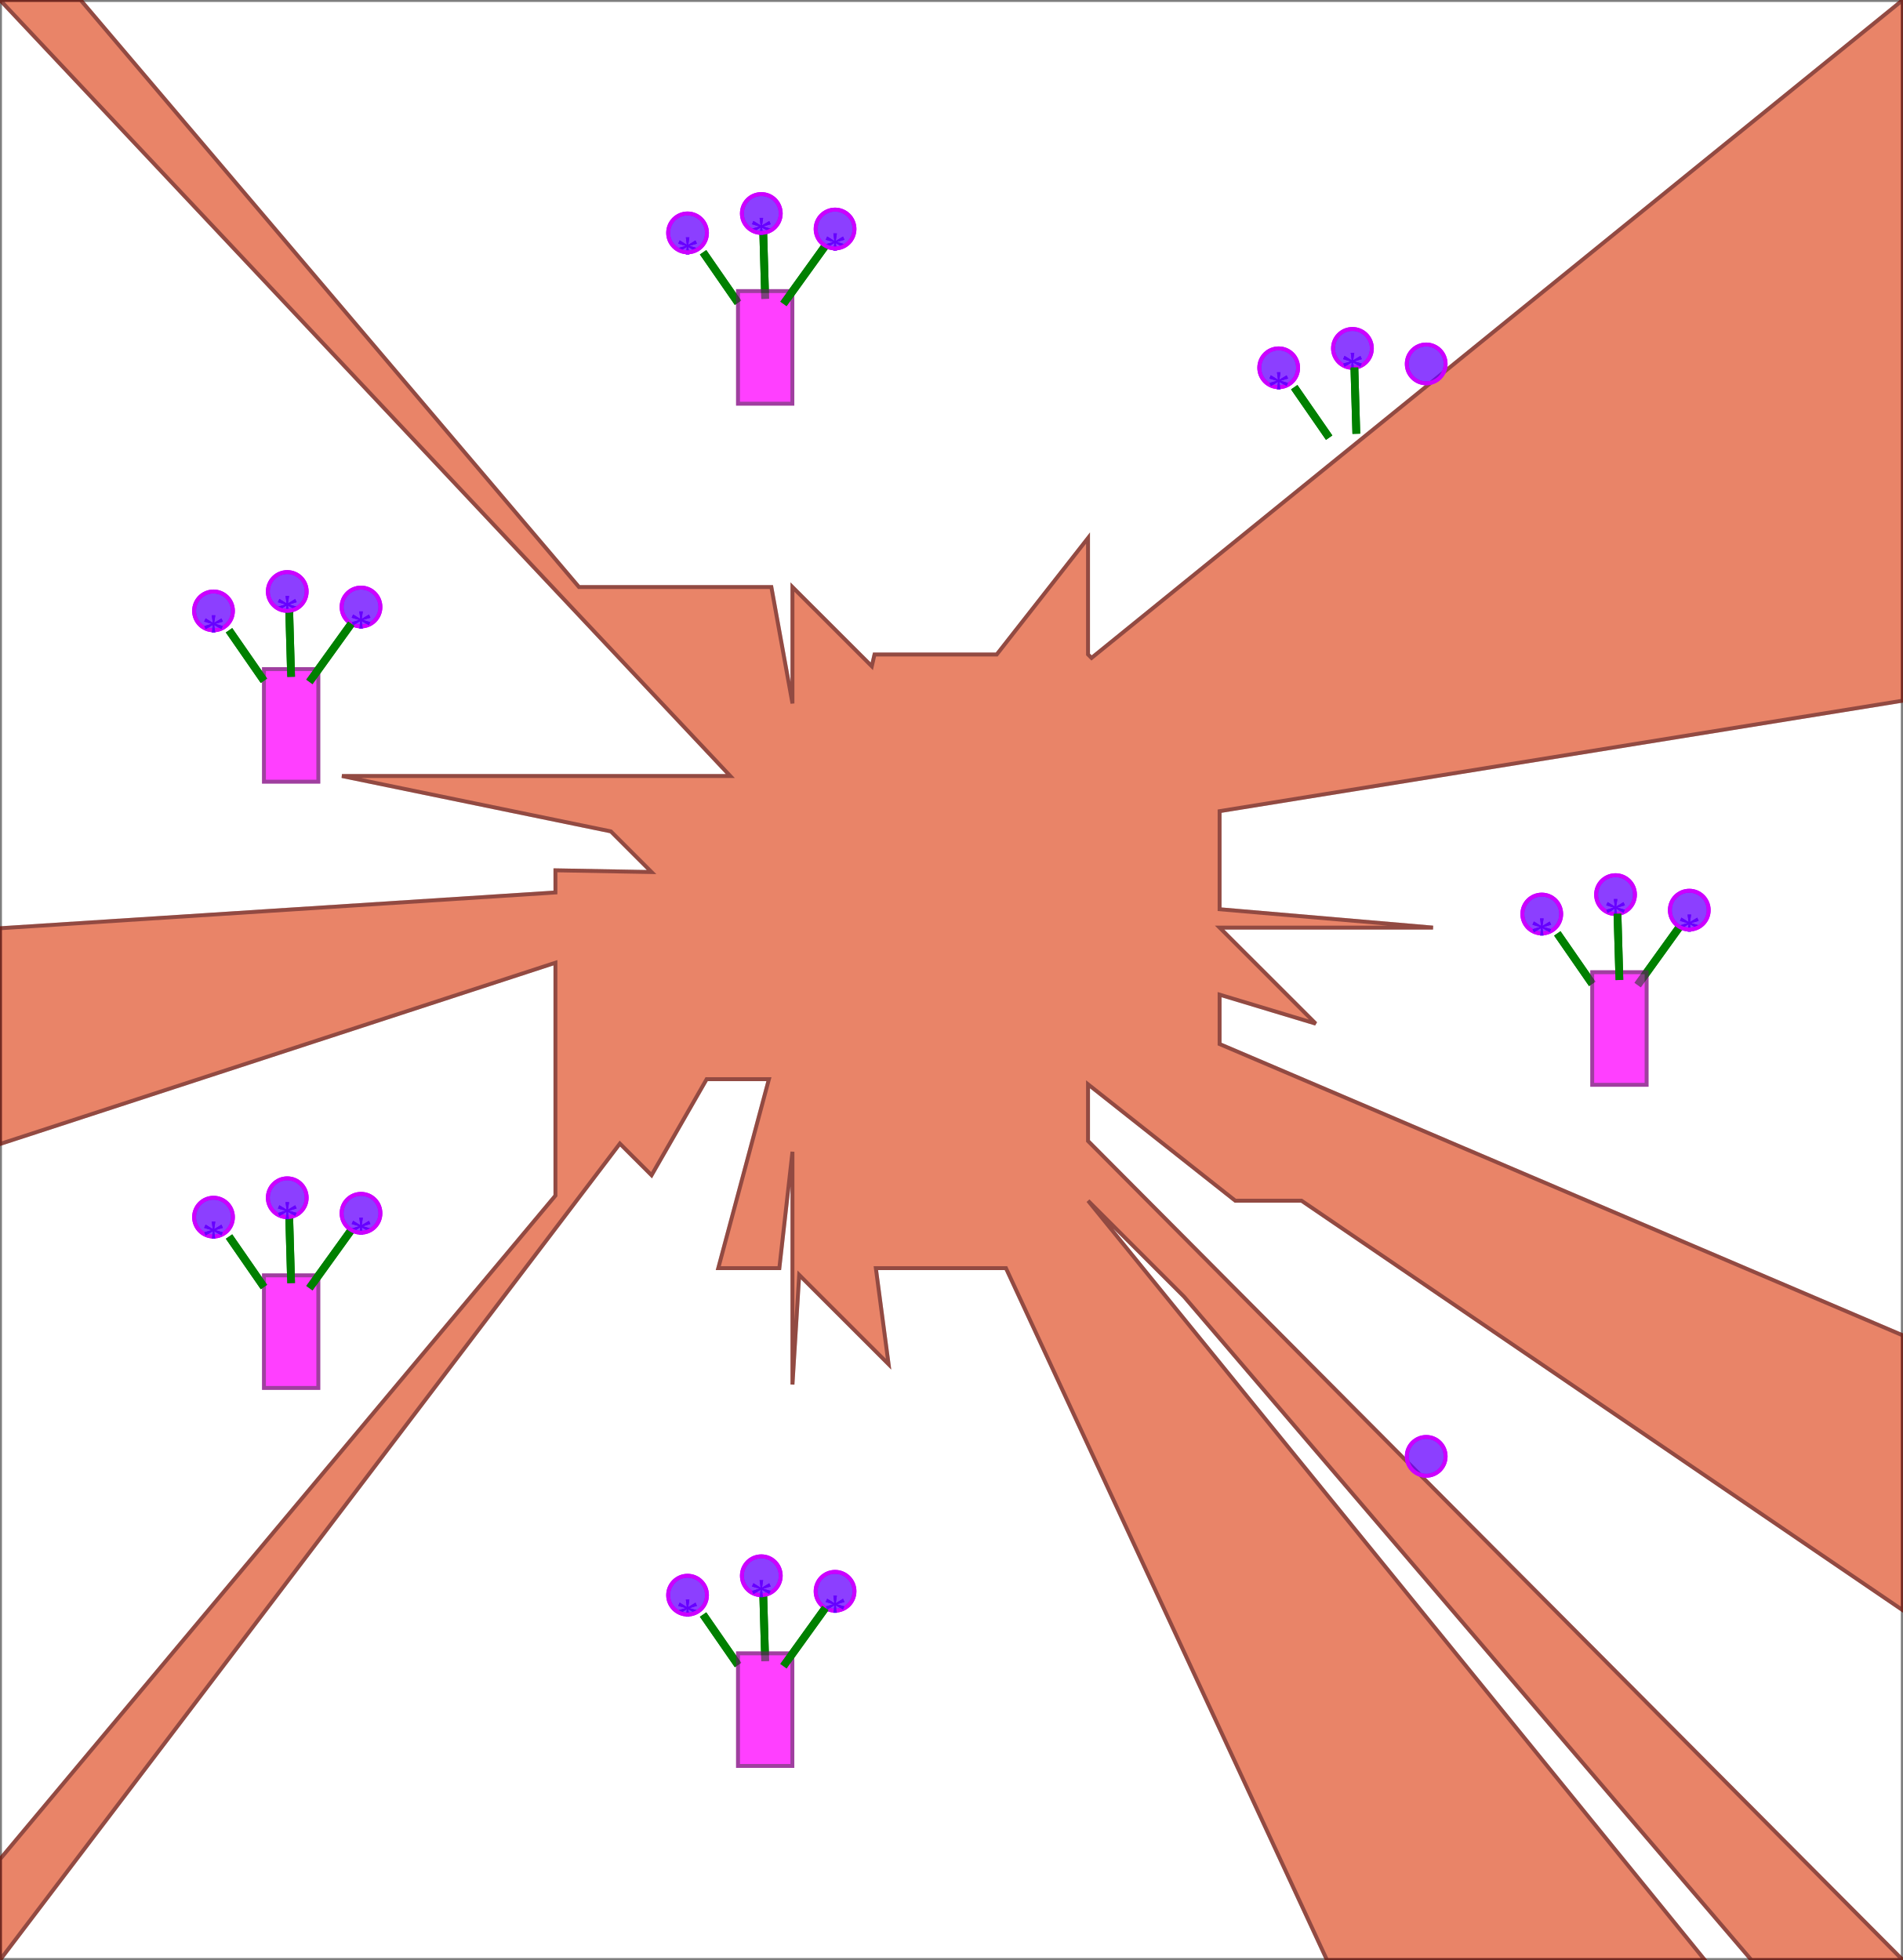
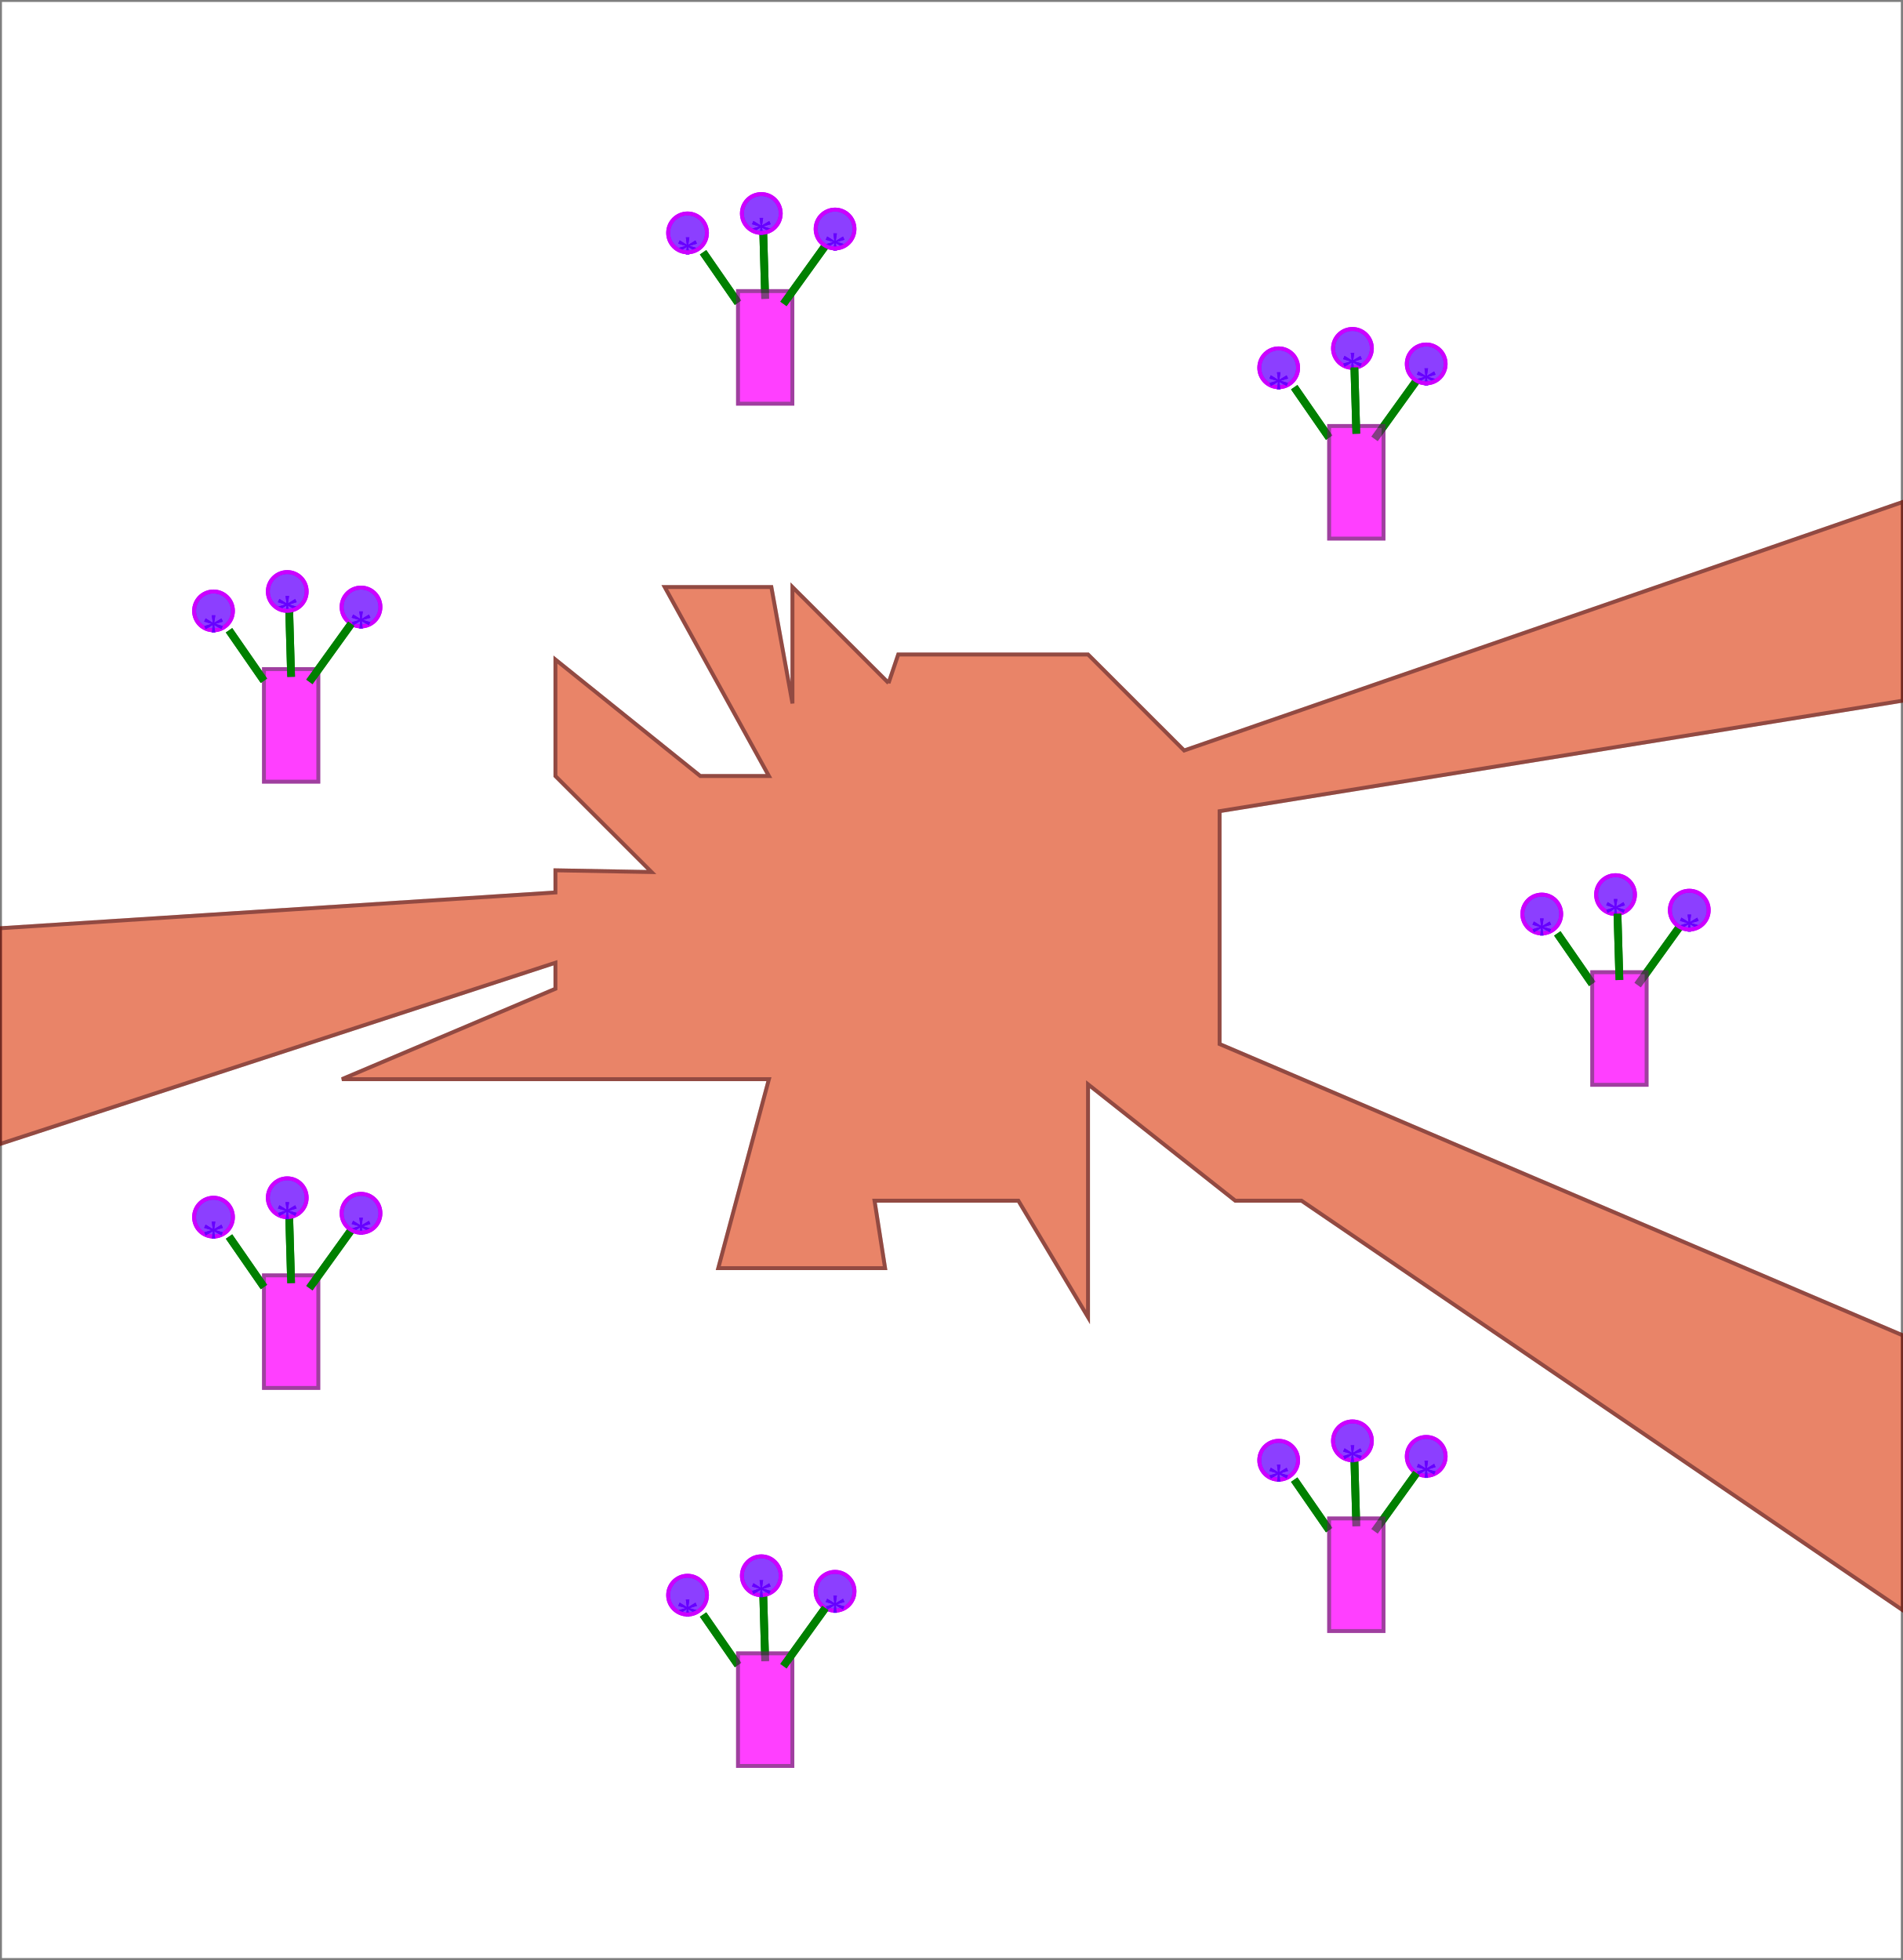
<svg xmlns="http://www.w3.org/2000/svg" version="1.1" viewBox="-12.174 -25.487 490.174 504.974">
  <rect id="-1" x="-12.174" y="-25.487" width="490.174" height="504.974" stroke="black" fill="none" opacity="0.5" />
-   <polygon points="130.91,199.99 130.91,198.74 155.67,199.19 145.19,188.71 75.92,174.45 130.91,174.45 168.22,174.45 175.96,174.45 -12.17,-25.49 8.58,-25.49 136.97,125.76 159.06,125.76 186.53,125.76 191.97,155.75 191.97,125.76 194.47,128.26 212.41,146.18 213.11,143.14 219.22,143.14 235.98,143.14 244.59,143.14 268.11,113.14 268.11,143.13 269.01,144.03 478.00,-25.48 478.00,71.59 478.00,90.35 478.00,103.83 478.00,155.03 302.00,183.50 302.00,208.77 356.98,213.50 302.01,213.50 324.19,235.67 326.76,238.24 302.00,230.77 302.00,243.50 478.00,318.56 478.00,389.37 323.11,283.86 306.05,283.86 268.11,253.87 268.11,268.48 477.99,479.49 478.01,479.49 439.01,479.49 292.86,308.59 268.12,283.87 426.99,479.49 367.19,479.49 329.67,479.49 246.97,301.24 215.83,301.24 213.45,301.24 216.73,325.98 193.70,302.97 191.97,331.22 191.97,301.26 191.97,301.23 191.97,271.25 188.59,301.24 172.86,301.24 185.91,252.55 169.86,252.55 155.67,277.29 153.34,274.96 147.51,269.14 -12.17,479.48 -12.17,479.49 -12.17,453.52 130.91,282.55 130.91,252.55 130.91,229.26 130.91,222.55 -12.17,269.25 -12.17,213.67 130.91,204.45 " style="fill:#e15b35ff; opacity:0.5; stroke:#6e0d04ff; stroke-width:1" />
-   <polygon points="130.91,199.99 130.91,198.74 155.67,199.19 145.19,188.71 75.92,174.45 130.91,174.45 168.22,174.45 175.96,174.45 -12.17,-25.49 8.58,-25.49 136.97,125.76 159.06,125.76 186.53,125.76 191.97,155.75 191.97,125.76 194.47,128.26 212.41,146.18 213.11,143.14 219.22,143.14 235.98,143.14 244.59,143.14 268.11,113.14 268.11,143.13 269.01,144.03 478.00,-25.48 478.00,71.59 478.00,90.35 478.00,103.83 478.00,155.03 302.00,183.50 302.00,208.77 356.98,213.50 302.01,213.50 324.19,235.67 326.76,238.24 302.00,230.77 302.00,243.50 478.00,318.56 478.00,389.37 323.11,283.86 306.05,283.86 268.11,253.87 268.11,268.48 477.99,479.49 478.01,479.49 439.01,479.49 292.86,308.59 268.12,283.87 426.99,479.49 367.19,479.49 329.67,479.49 246.97,301.24 215.83,301.24 213.45,301.24 216.73,325.98 193.70,302.97 191.97,331.22 191.97,301.26 191.97,301.23 191.97,271.25 188.59,301.24 172.86,301.24 185.91,252.55 169.86,252.55 155.67,277.29 153.34,274.96 147.51,269.14 -12.17,479.48 -12.17,479.49 -12.17,453.52 130.91,282.55 130.91,252.55 130.91,229.26 130.91,222.55 -12.17,269.25 -12.17,213.67 130.91,204.45 " style="fill:#e15b35ff; opacity:0.5; stroke:#6e0d04ff; stroke-width:1" />
+   <polygon points="130.91,199.99 130.91,198.74 130.91,198.74 155.67,199.19 145.19,188.71 145.19,188.71 145.19,188.71 130.91,174.45 130.91,174.45 130.91,174.45 130.91,144.45 130.91,144.45 168.22,174.45 174.73,174.45 174.73,174.45 174.73,174.45 175.96,174.45 175.96,174.45 175.96,174.45 178.31,174.45 178.31,174.45 178.31,174.45 185.91,174.45 185.91,174.45 159.07,125.76 186.53,125.76 186.53,125.76 191.97,155.75 191.97,125.76 191.97,125.76 191.97,125.76 194.47,128.26 194.48,128.26 194.48,128.26 212.41,146.18 212.41,146.18 212.41,146.18 216.73,150.49 216.73,150.50 219.22,143.14 235.98,143.14 235.98,143.14 235.98,143.14 244.59,143.14 244.59,143.14 244.59,143.14 259.30,143.14 259.30,143.14 259.30,143.14 268.11,143.14 268.11,143.14 268.11,143.14 269.01,144.03 269.01,144.03 269.01,144.03 285.50,160.51 285.50,160.51 285.50,160.51 289.64,164.64 289.64,164.64 289.64,164.65 292.87,167.87 292.87,167.87 478.00,103.84 478.00,155.03 478.00,155.03 302.00,183.50 302.00,208.77 302.00,208.77 302.00,208.77 302.00,213.50 302.00,213.50 302.00,213.50 302.00,229.30 302.00,229.30 302.00,229.30 302.00,230.77 302.00,230.77 302.00,230.77 302.00,243.50 302.00,243.50 478.00,318.56 478.00,389.37 478.00,389.37 323.11,283.86 306.05,283.86 306.05,283.86 268.11,253.87 268.11,268.19 268.11,268.19 268.11,268.19 268.11,268.48 268.11,268.48 268.11,268.48 268.11,279.65 268.11,279.65 268.11,279.65 268.11,283.86 268.11,283.86 268.11,283.87 268.11,313.86 268.11,313.86 250.17,283.86 238.91,283.86 238.91,283.86 238.91,283.86 213.11,283.86 213.11,283.86 215.83,301.24 213.45,301.24 213.45,301.24 213.45,301.24 193.81,301.24 193.81,301.24 193.81,301.24 191.97,301.24 191.97,301.24 191.97,301.24 188.59,301.24 188.59,301.24 188.59,301.24 172.86,301.24 172.86,301.24 185.91,252.55 169.86,252.55 169.86,252.55 169.86,252.55 167.29,252.55 167.29,252.55 167.29,252.55 160.11,252.55 160.11,252.55 160.11,252.55 156.02,252.55 156.02,252.55 156.02,252.55 150.22,252.55 150.22,252.55 150.21,252.55 130.91,252.55 130.91,252.55 130.91,252.55 75.92,252.55 75.91,252.55 130.91,229.26 130.91,222.55 130.91,222.55 -12.17,269.25 -12.17,213.67 -12.17,213.67 130.91,204.45 130.91,199.99 " style="fill:#e15b35ff; opacity:0.5; stroke:#6e0d04ff; stroke-width:1" />
+   <polygon points="130.91,199.99 130.91,198.74 130.91,198.74 155.67,199.19 145.19,188.71 145.19,188.71 145.19,188.71 130.91,174.45 130.91,174.45 130.91,174.45 130.91,144.45 130.91,144.45 168.22,174.45 174.73,174.45 174.73,174.45 174.73,174.45 175.96,174.45 175.96,174.45 175.96,174.45 178.31,174.45 178.31,174.45 178.31,174.45 185.91,174.45 185.91,174.45 159.07,125.76 186.53,125.76 186.53,125.76 191.97,155.75 191.97,125.76 191.97,125.76 191.97,125.76 194.47,128.26 194.48,128.26 194.48,128.26 212.41,146.18 212.41,146.18 212.41,146.18 216.73,150.49 216.73,150.50 219.22,143.14 235.98,143.14 235.98,143.14 235.98,143.14 244.59,143.14 244.59,143.14 244.59,143.14 259.30,143.14 259.30,143.14 259.30,143.14 268.11,143.14 268.11,143.14 268.11,143.14 269.01,144.03 269.01,144.03 269.01,144.03 285.50,160.51 285.50,160.51 285.50,160.51 289.64,164.64 289.64,164.64 289.64,164.65 292.87,167.87 292.87,167.87 478.00,103.84 478.00,155.03 478.00,155.03 302.00,183.50 302.00,208.77 302.00,208.77 302.00,208.77 302.00,213.50 302.00,213.50 302.00,213.50 302.00,229.30 302.00,229.30 302.00,229.30 302.00,230.77 302.00,230.77 302.00,230.77 302.00,243.50 302.00,243.50 478.00,318.56 478.00,389.37 478.00,389.37 323.11,283.86 306.05,283.86 306.05,283.86 268.11,253.87 268.11,268.19 268.11,268.19 268.11,268.19 268.11,268.48 268.11,268.48 268.11,268.48 268.11,279.65 268.11,279.65 268.11,279.65 268.11,283.86 268.11,283.86 268.11,283.87 268.11,313.86 268.11,313.86 250.17,283.86 238.91,283.86 238.91,283.86 238.91,283.86 213.11,283.86 213.11,283.86 215.83,301.24 213.45,301.24 213.45,301.24 213.45,301.24 193.81,301.24 193.81,301.24 193.81,301.24 191.97,301.24 191.97,301.24 191.97,301.24 188.59,301.24 188.59,301.24 188.59,301.24 172.86,301.24 172.86,301.24 185.91,252.55 169.86,252.55 169.86,252.55 169.86,252.55 167.29,252.55 167.29,252.55 167.29,252.55 160.11,252.55 160.11,252.55 160.11,252.55 156.02,252.55 156.02,252.55 156.02,252.55 150.22,252.55 150.22,252.55 150.21,252.55 130.91,252.55 130.91,252.55 130.91,252.55 75.92,252.55 75.91,252.55 130.91,229.26 130.91,222.55 130.91,222.55 -12.17,269.25 -12.17,213.67 -12.17,213.67 130.91,204.45 130.91,199.99 " style="fill:#e15b35ff; opacity:0.5; stroke:#6e0d04ff; stroke-width:1" />
  <text id="64" x="202.946" y="42.513" text-anchor="middle" fill="#6600ff"> * </text>
  <text id="44" x="80.826" y="296.099" text-anchor="middle" fill="#6600ff"> * </text>
+   <line id="17" x1="336.728" y1="350.63" x2="337.228" y2="367.73" stroke="#008000" stroke-width="2" />
  <line id="26" x1="168.946" y1="390.487" x2="177.946" y2="403.487" stroke="#008000" stroke-width="2" />
  <rect id="35" x="55.826" y="303.099" width="14" height="29" stroke="#800080" fill="#FF00FF" opacity="0.5" />
  <line id="8" x1="420.5" y1="213.3" x2="409.7" y2="228.3" stroke="#008000" stroke-width="2" />
  <line id="57" x1="184.446" y1="34.413" x2="184.946" y2="51.513" stroke="#008000" stroke-width="2" />
  <text id="32" x="164.946" y="394.487" text-anchor="middle" fill="#6600ff"> * </text>
  <line id="56" x1="168.946" y1="39.513" x2="177.946" y2="52.513" stroke="#008000" stroke-width="2" />
  <line id="27" x1="184.446" y1="385.387" x2="184.946" y2="402.487" stroke="#008000" stroke-width="2" />
  <line id="38" x1="78.326" y1="291.399" x2="67.526" y2="306.399" stroke="#008000" stroke-width="2" />
  <circle id="39" cx="42.826" cy="288.099" r="5" stroke="#cc00ff" fill="#6600ff" fill-opacity="0.5" />
  <circle id="21" cx="355.228" cy="349.73" r="5" stroke="#cc00ff" fill="#6600ff" fill-opacity="0.5" />
+   <line id="68" x1="352.728" y1="72.57" x2="341.928" y2="87.57" stroke="#008000" stroke-width="2" />
  <text id="63" x="183.946" y="38.513" text-anchor="middle" fill="#6600ff"> * </text>
  <line id="36" x1="46.826" y1="293.099" x2="55.826" y2="306.099" stroke="#008000" stroke-width="2" />
  <line id="6" x1="389" y1="215" x2="398" y2="228" stroke="#008000" stroke-width="2" />
  <circle id="60" cx="183.946" cy="29.513" r="5" stroke="#cc00ff" fill="#6600ff" fill-opacity="0.5" />
  <text id="62" x="164.946" y="43.513" text-anchor="middle" fill="#6600ff"> * </text>
  <rect id="55" x="177.946" y="49.513" width="14" height="29" stroke="#800080" fill="#FF00FF" opacity="0.5" />
  <circle id="59" cx="164.946" cy="34.513" r="5" stroke="#cc00ff" fill="#6600ff" fill-opacity="0.5" />
  <circle id="49" cx="42.826" cy="131.901" r="5" stroke="#cc00ff" fill="#6600ff" fill-opacity="0.5" />
  <rect id="45" x="55.826" y="146.901" width="14" height="29" stroke="#800080" fill="#FF00FF" opacity="0.5" />
  <circle id="30" cx="183.946" cy="380.487" r="5" stroke="#cc00ff" fill="#6600ff" fill-opacity="0.5" />
  <circle id="69" cx="317.228" cy="69.27" r="5" stroke="#cc00ff" fill="#6600ff" fill-opacity="0.5" />
  <text id="53" x="61.826" y="135.901" text-anchor="middle" fill="#6600ff"> * </text>
  <circle id="70" cx="336.228" cy="64.27" r="5" stroke="#cc00ff" fill="#6600ff" fill-opacity="0.5" />
+   <text id="24" x="355.228" y="358.73" text-anchor="middle" fill="#6600ff"> * </text>
  <circle id="10" cx="404" cy="205" r="5" stroke="#cc00ff" fill="#6600ff" fill-opacity="0.5" />
  <text id="73" x="336.228" y="73.27" text-anchor="middle" fill="#6600ff"> * </text>
  <circle id="31" cx="202.946" cy="384.487" r="5" stroke="#cc00ff" fill="#6600ff" fill-opacity="0.5" />
  <line id="66" x1="321.228" y1="74.27" x2="330.228" y2="87.27" stroke="#008000" stroke-width="2" />
+   <circle id="19" cx="317.228" cy="350.73" r="5" stroke="#cc00ff" fill="#6600ff" fill-opacity="0.5" />
+   <text id="74" x="355.228" y="77.27" text-anchor="middle" fill="#6600ff"> * </text>
  <rect id="25" x="177.946" y="400.487" width="14" height="29" stroke="#800080" fill="#FF00FF" opacity="0.5" />
  <text id="14" x="423" y="218" text-anchor="middle" fill="#6600ff"> * </text>
  <circle id="51" cx="80.826" cy="130.901" r="5" stroke="#cc00ff" fill="#6600ff" fill-opacity="0.5" />
  <text id="34" x="202.946" y="393.487" text-anchor="middle" fill="#6600ff"> * </text>
  <text id="33" x="183.946" y="389.487" text-anchor="middle" fill="#6600ff"> * </text>
  <line id="28" x1="200.446" y1="388.787" x2="189.646" y2="403.787" stroke="#008000" stroke-width="2" />
  <line id="58" x1="200.446" y1="37.813" x2="189.646" y2="52.813" stroke="#008000" stroke-width="2" />
  <line id="46" x1="46.826" y1="136.901" x2="55.826" y2="149.901" stroke="#008000" stroke-width="2" />
+   <text id="22" x="317.228" y="359.73" text-anchor="middle" fill="#6600ff"> * </text>
  <circle id="9" cx="385" cy="210" r="5" stroke="#cc00ff" fill="#6600ff" fill-opacity="0.5" />
  <circle id="11" cx="423" cy="209" r="5" stroke="#cc00ff" fill="#6600ff" fill-opacity="0.5" />
  <text id="13" x="404" y="214" text-anchor="middle" fill="#6600ff"> * </text>
  <line id="37" x1="62.326" y1="287.999" x2="62.826" y2="305.099" stroke="#008000" stroke-width="2" />
+   <line id="18" x1="352.728" y1="354.03" x2="341.928" y2="369.03" stroke="#008000" stroke-width="2" />
+   <rect id="65" x="330.228" y="84.27" width="14" height="29" stroke="#800080" fill="#FF00FF" opacity="0.5" />
  <text id="12" x="385" y="219" text-anchor="middle" fill="#6600ff"> * </text>
  <text id="52" x="42.826" y="140.901" text-anchor="middle" fill="#6600ff"> * </text>
  <line id="47" x1="62.326" y1="131.801" x2="62.826" y2="148.901" stroke="#008000" stroke-width="2" />
  <circle id="40" cx="61.826" cy="283.099" r="5" stroke="#cc00ff" fill="#6600ff" fill-opacity="0.5" />
+   <circle id="20" cx="336.228" cy="345.73" r="5" stroke="#cc00ff" fill="#6600ff" fill-opacity="0.5" />
  <circle id="61" cx="202.946" cy="33.513" r="5" stroke="#cc00ff" fill="#6600ff" fill-opacity="0.5" />
+   <line id="16" x1="321.228" y1="355.73" x2="330.228" y2="368.73" stroke="#008000" stroke-width="2" />
+   <rect id="15" x="330.228" y="365.73" width="14" height="29" stroke="#800080" fill="#FF00FF" opacity="0.5" />
  <text id="42" x="42.826" y="297.099" text-anchor="middle" fill="#6600ff"> * </text>
  <line id="67" x1="336.728" y1="69.17" x2="337.228" y2="86.27" stroke="#008000" stroke-width="2" />
  <text id="43" x="61.826" y="292.099" text-anchor="middle" fill="#6600ff"> * </text>
  <text id="72" x="317.228" y="78.27" text-anchor="middle" fill="#6600ff"> * </text>
  <text id="54" x="80.826" y="139.901" text-anchor="middle" fill="#6600ff"> * </text>
  <rect id="5" x="398" y="225" width="14" height="29" stroke="#800080" fill="#FF00FF" opacity="0.5" />
  <line id="7" x1="404.5" y1="209.9" x2="405" y2="227" stroke="#008000" stroke-width="2" />
  <circle id="50" cx="61.826" cy="126.901" r="5" stroke="#cc00ff" fill="#6600ff" fill-opacity="0.5" />
+   <text id="23" x="336.228" y="354.73" text-anchor="middle" fill="#6600ff"> * </text>
  <circle id="71" cx="355.228" cy="68.27" r="5" stroke="#cc00ff" fill="#6600ff" fill-opacity="0.5" />
  <circle id="41" cx="80.826" cy="287.099" r="5" stroke="#cc00ff" fill="#6600ff" fill-opacity="0.5" />
  <line id="48" x1="78.326" y1="135.201" x2="67.526" y2="150.201" stroke="#008000" stroke-width="2" />
  <circle id="29" cx="164.946" cy="385.487" r="5" stroke="#cc00ff" fill="#6600ff" fill-opacity="0.5" />
  <text id="64" x="202.946" y="42.513" text-anchor="middle" fill="#6600ff"> * </text>
  <text id="44" x="80.826" y="296.099" text-anchor="middle" fill="#6600ff"> * </text>
+   <line id="17" x1="336.728" y1="350.63" x2="337.228" y2="367.73" stroke="#008000" stroke-width="2" />
  <line id="26" x1="168.946" y1="390.487" x2="177.946" y2="403.487" stroke="#008000" stroke-width="2" />
  <rect id="35" x="55.826" y="303.099" width="14" height="29" stroke="#800080" fill="#FF00FF" opacity="0.5" />
  <line id="8" x1="420.5" y1="213.3" x2="409.7" y2="228.3" stroke="#008000" stroke-width="2" />
  <line id="57" x1="184.446" y1="34.413" x2="184.946" y2="51.513" stroke="#008000" stroke-width="2" />
  <text id="32" x="164.946" y="394.487" text-anchor="middle" fill="#6600ff"> * </text>
  <line id="56" x1="168.946" y1="39.513" x2="177.946" y2="52.513" stroke="#008000" stroke-width="2" />
  <line id="27" x1="184.446" y1="385.387" x2="184.946" y2="402.487" stroke="#008000" stroke-width="2" />
  <line id="38" x1="78.326" y1="291.399" x2="67.526" y2="306.399" stroke="#008000" stroke-width="2" />
  <circle id="39" cx="42.826" cy="288.099" r="5" stroke="#cc00ff" fill="#6600ff" fill-opacity="0.5" />
  <circle id="21" cx="355.228" cy="349.73" r="5" stroke="#cc00ff" fill="#6600ff" fill-opacity="0.5" />
+   <line id="68" x1="352.728" y1="72.57" x2="341.928" y2="87.57" stroke="#008000" stroke-width="2" />
  <text id="63" x="183.946" y="38.513" text-anchor="middle" fill="#6600ff"> * </text>
  <line id="36" x1="46.826" y1="293.099" x2="55.826" y2="306.099" stroke="#008000" stroke-width="2" />
  <line id="6" x1="389" y1="215" x2="398" y2="228" stroke="#008000" stroke-width="2" />
  <circle id="60" cx="183.946" cy="29.513" r="5" stroke="#cc00ff" fill="#6600ff" fill-opacity="0.5" />
  <text id="62" x="164.946" y="43.513" text-anchor="middle" fill="#6600ff"> * </text>
  <rect id="55" x="177.946" y="49.513" width="14" height="29" stroke="#800080" fill="#FF00FF" opacity="0.5" />
  <circle id="59" cx="164.946" cy="34.513" r="5" stroke="#cc00ff" fill="#6600ff" fill-opacity="0.5" />
  <circle id="49" cx="42.826" cy="131.901" r="5" stroke="#cc00ff" fill="#6600ff" fill-opacity="0.5" />
  <rect id="45" x="55.826" y="146.901" width="14" height="29" stroke="#800080" fill="#FF00FF" opacity="0.5" />
  <circle id="30" cx="183.946" cy="380.487" r="5" stroke="#cc00ff" fill="#6600ff" fill-opacity="0.5" />
  <circle id="69" cx="317.228" cy="69.27" r="5" stroke="#cc00ff" fill="#6600ff" fill-opacity="0.5" />
  <text id="53" x="61.826" y="135.901" text-anchor="middle" fill="#6600ff"> * </text>
  <circle id="70" cx="336.228" cy="64.27" r="5" stroke="#cc00ff" fill="#6600ff" fill-opacity="0.5" />
+   <text id="24" x="355.228" y="358.73" text-anchor="middle" fill="#6600ff"> * </text>
  <circle id="10" cx="404" cy="205" r="5" stroke="#cc00ff" fill="#6600ff" fill-opacity="0.5" />
  <text id="73" x="336.228" y="73.27" text-anchor="middle" fill="#6600ff"> * </text>
  <circle id="31" cx="202.946" cy="384.487" r="5" stroke="#cc00ff" fill="#6600ff" fill-opacity="0.5" />
  <line id="66" x1="321.228" y1="74.27" x2="330.228" y2="87.27" stroke="#008000" stroke-width="2" />
+   <circle id="19" cx="317.228" cy="350.73" r="5" stroke="#cc00ff" fill="#6600ff" fill-opacity="0.5" />
+   <text id="74" x="355.228" y="77.27" text-anchor="middle" fill="#6600ff"> * </text>
  <rect id="25" x="177.946" y="400.487" width="14" height="29" stroke="#800080" fill="#FF00FF" opacity="0.5" />
  <text id="14" x="423" y="218" text-anchor="middle" fill="#6600ff"> * </text>
  <circle id="51" cx="80.826" cy="130.901" r="5" stroke="#cc00ff" fill="#6600ff" fill-opacity="0.5" />
  <text id="34" x="202.946" y="393.487" text-anchor="middle" fill="#6600ff"> * </text>
  <text id="33" x="183.946" y="389.487" text-anchor="middle" fill="#6600ff"> * </text>
  <line id="28" x1="200.446" y1="388.787" x2="189.646" y2="403.787" stroke="#008000" stroke-width="2" />
  <line id="58" x1="200.446" y1="37.813" x2="189.646" y2="52.813" stroke="#008000" stroke-width="2" />
  <line id="46" x1="46.826" y1="136.901" x2="55.826" y2="149.901" stroke="#008000" stroke-width="2" />
+   <text id="22" x="317.228" y="359.73" text-anchor="middle" fill="#6600ff"> * </text>
  <circle id="9" cx="385" cy="210" r="5" stroke="#cc00ff" fill="#6600ff" fill-opacity="0.5" />
  <circle id="11" cx="423" cy="209" r="5" stroke="#cc00ff" fill="#6600ff" fill-opacity="0.5" />
  <text id="13" x="404" y="214" text-anchor="middle" fill="#6600ff"> * </text>
  <line id="37" x1="62.326" y1="287.999" x2="62.826" y2="305.099" stroke="#008000" stroke-width="2" />
+   <line id="18" x1="352.728" y1="354.03" x2="341.928" y2="369.03" stroke="#008000" stroke-width="2" />
+   <rect id="65" x="330.228" y="84.27" width="14" height="29" stroke="#800080" fill="#FF00FF" opacity="0.5" />
  <text id="12" x="385" y="219" text-anchor="middle" fill="#6600ff"> * </text>
  <text id="52" x="42.826" y="140.901" text-anchor="middle" fill="#6600ff"> * </text>
  <line id="47" x1="62.326" y1="131.801" x2="62.826" y2="148.901" stroke="#008000" stroke-width="2" />
  <circle id="40" cx="61.826" cy="283.099" r="5" stroke="#cc00ff" fill="#6600ff" fill-opacity="0.5" />
+   <circle id="20" cx="336.228" cy="345.73" r="5" stroke="#cc00ff" fill="#6600ff" fill-opacity="0.5" />
  <circle id="61" cx="202.946" cy="33.513" r="5" stroke="#cc00ff" fill="#6600ff" fill-opacity="0.5" />
+   <line id="16" x1="321.228" y1="355.73" x2="330.228" y2="368.73" stroke="#008000" stroke-width="2" />
+   <rect id="15" x="330.228" y="365.73" width="14" height="29" stroke="#800080" fill="#FF00FF" opacity="0.5" />
  <text id="42" x="42.826" y="297.099" text-anchor="middle" fill="#6600ff"> * </text>
  <line id="67" x1="336.728" y1="69.17" x2="337.228" y2="86.27" stroke="#008000" stroke-width="2" />
  <text id="43" x="61.826" y="292.099" text-anchor="middle" fill="#6600ff"> * </text>
  <text id="72" x="317.228" y="78.27" text-anchor="middle" fill="#6600ff"> * </text>
  <text id="54" x="80.826" y="139.901" text-anchor="middle" fill="#6600ff"> * </text>
  <rect id="5" x="398" y="225" width="14" height="29" stroke="#800080" fill="#FF00FF" opacity="0.5" />
  <line id="7" x1="404.5" y1="209.9" x2="405" y2="227" stroke="#008000" stroke-width="2" />
  <circle id="50" cx="61.826" cy="126.901" r="5" stroke="#cc00ff" fill="#6600ff" fill-opacity="0.5" />
+   <text id="23" x="336.228" y="354.73" text-anchor="middle" fill="#6600ff"> * </text>
  <circle id="71" cx="355.228" cy="68.27" r="5" stroke="#cc00ff" fill="#6600ff" fill-opacity="0.5" />
  <circle id="41" cx="80.826" cy="287.099" r="5" stroke="#cc00ff" fill="#6600ff" fill-opacity="0.5" />
  <line id="48" x1="78.326" y1="135.201" x2="67.526" y2="150.201" stroke="#008000" stroke-width="2" />
  <circle id="29" cx="164.946" cy="385.487" r="5" stroke="#cc00ff" fill="#6600ff" fill-opacity="0.5" />
</svg>
